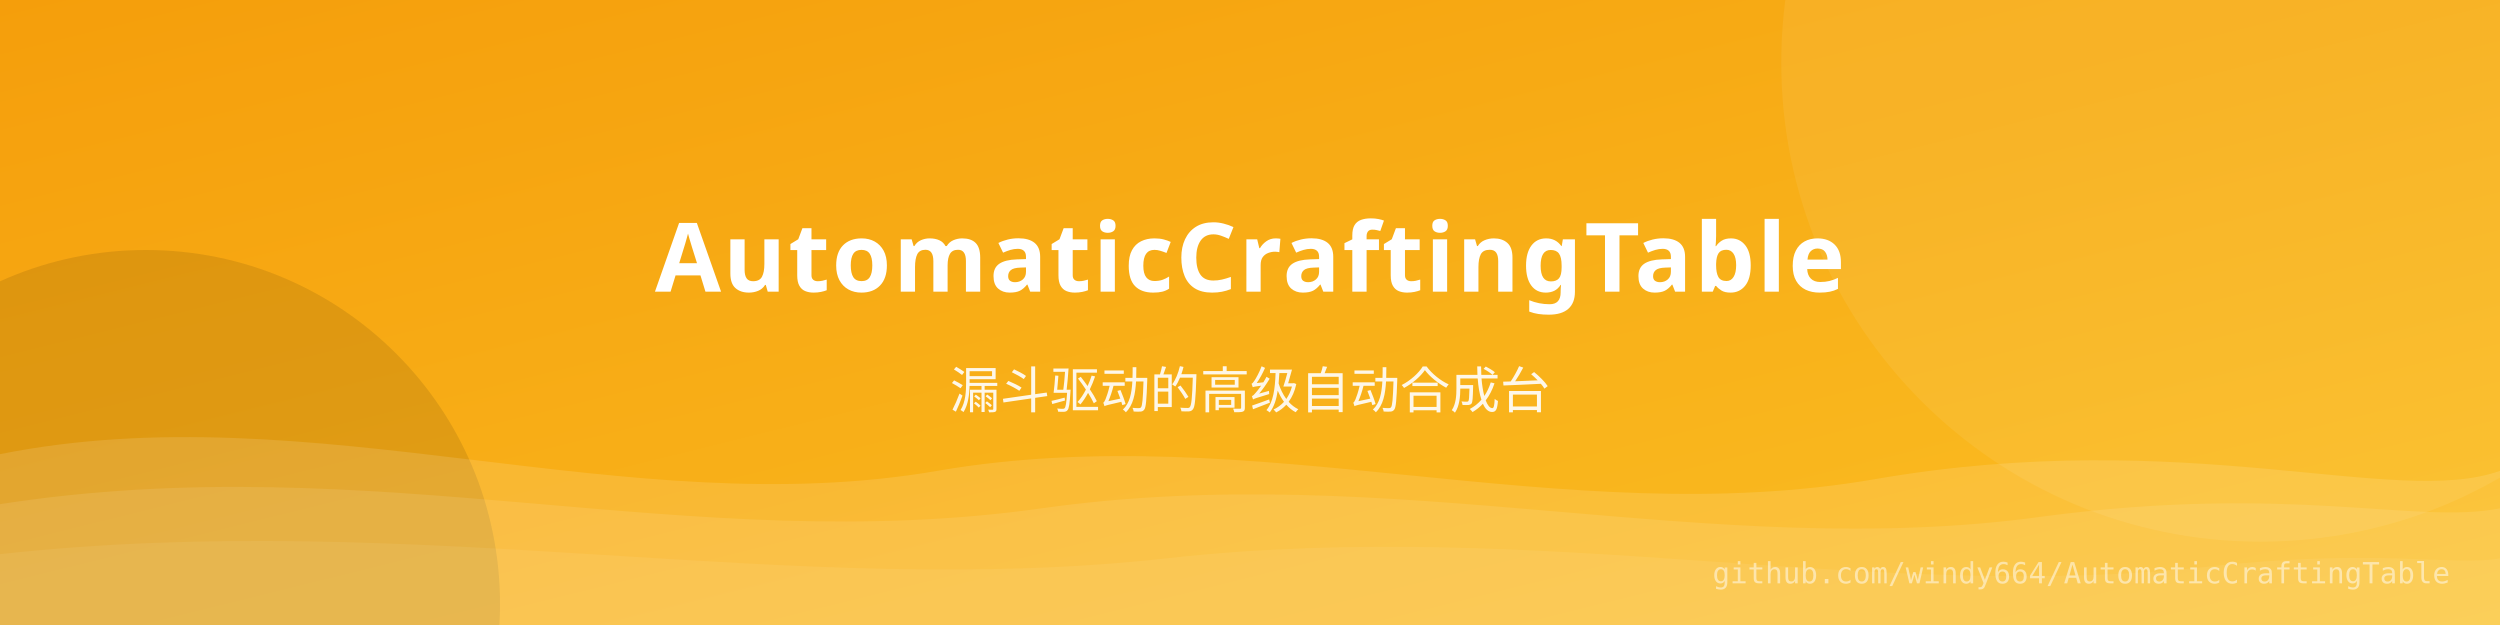
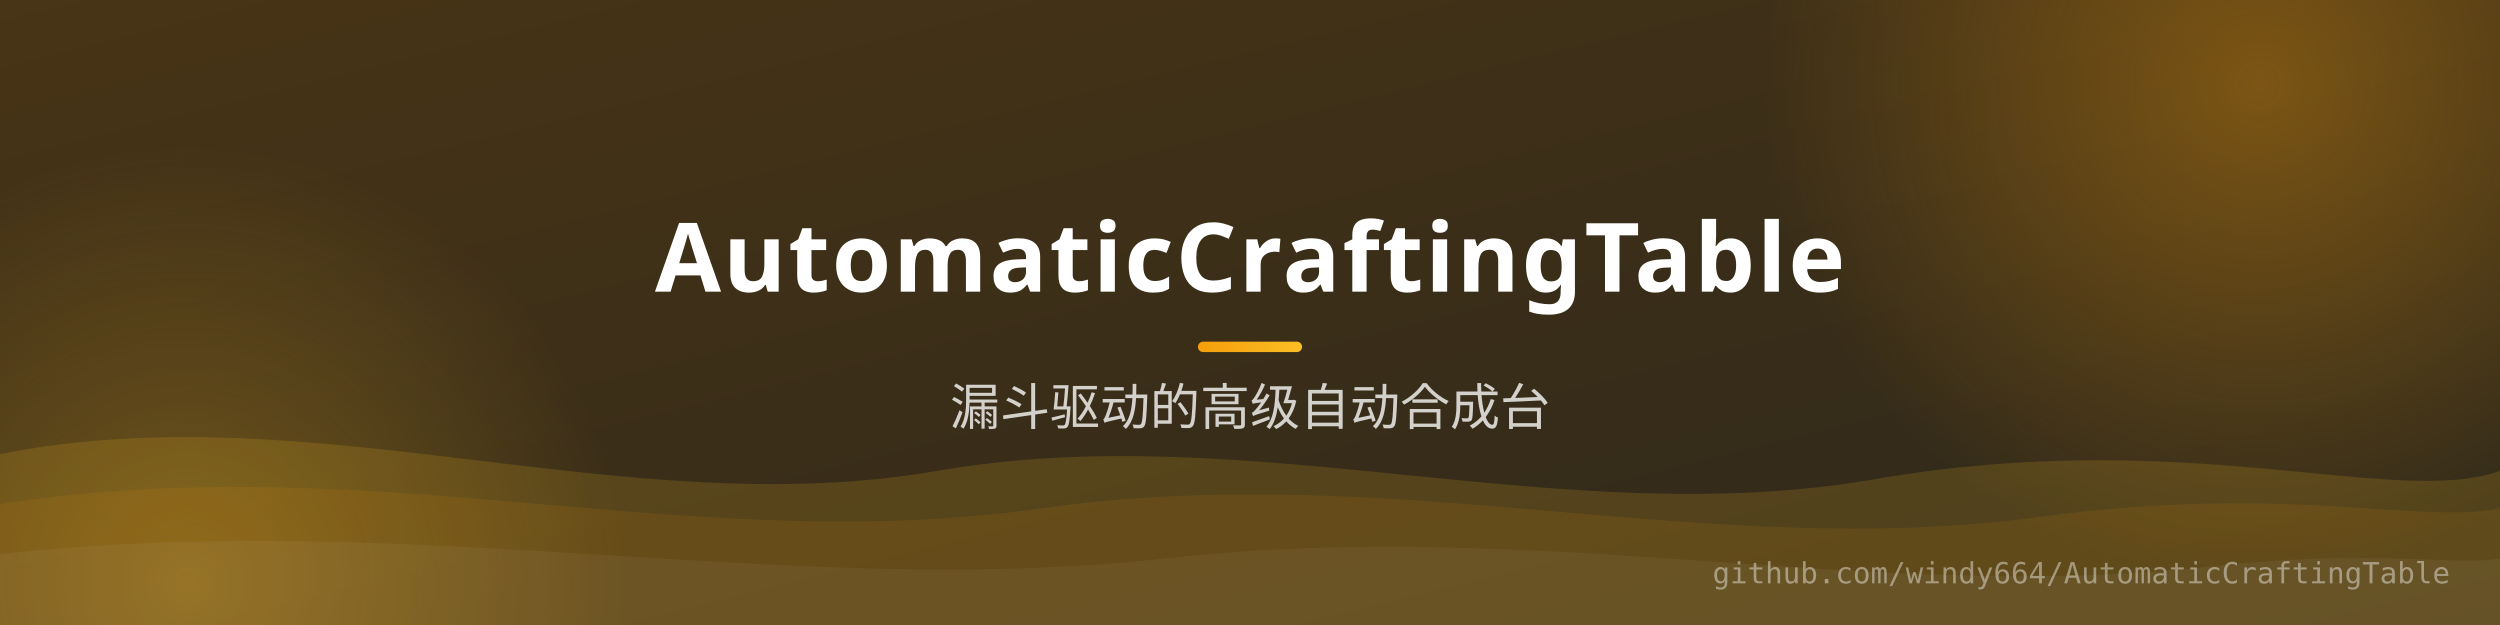
<svg xmlns="http://www.w3.org/2000/svg" width="1200" height="300" viewBox="0 0 1200 300" role="img" aria-label="AutomaticCraftingTable">
  <defs>
    <linearGradient id="bg" x1="0" y1="0" x2="1" y2="1">
+       <stop offset="0" stop-color="#483416" />
+       <stop offset="1" stop-color="#2d281b" />
+     </linearGradient>
+     <radialGradient id="glow1" cx="0.5" cy="0.5" r="0.5">
+       <stop offset="0" stop-color="#f59e0b" stop-opacity="0.35" />
+       <stop offset="1" stop-color="#f59e0b" stop-opacity="0" />
+     </radialGradient>
+     <radialGradient id="glow2" cx="0.5" cy="0.5" r="0.5">
+       <stop offset="0" stop-color="#fbbf24" stop-opacity="0.28" />
+       <stop offset="1" stop-color="#fbbf24" stop-opacity="0" />
+     </radialGradient>
+     <linearGradient id="accent" x1="0" y1="0" x2="1" y2="0">
      <stop offset="0" stop-color="#f59e0b" />
      <stop offset="1" stop-color="#fbbf24" />
    </linearGradient>
  </defs>
  <rect width="1200" height="300" fill="url(#bg)" />
-   <circle cx="1085" cy="30" r="230" fill="#ffffff" opacity="0.07" />
-   <circle cx="70" cy="290" r="170" fill="#000000" opacity="0.10" />
-   <path d="M0,218 C150,188 300,252 450,226 C600,200 750,256 900,230 C1050,204 1150,244 1200,226 L1200,300 L0,300 Z" fill="#ffffff" opacity="0.12" />
-   <path d="M0,242 C180,214 330,268 500,244 C670,220 820,270 980,248 C1100,232 1160,252 1200,244 L1200,300 L0,300 Z" fill="#ffffff" opacity="0.09" />
-   <path d="M0,266 C200,244 380,288 560,268 C740,248 900,290 1060,272 C1140,263 1180,272 1200,268 L1200,300 L0,300 Z" fill="#ffffff" opacity="0.06" />
+   <circle cx="1085" cy="40" r="240" fill="url(#glow1)" />
+   <circle cx="90" cy="280" r="210" fill="url(#glow2)" />
+   <path d="M0,218 C150,188 300,252 450,226 C600,200 750,256 900,230 C1050,204 1150,244 1200,226 L1200,300 L0,300 Z" fill="#fbbf24" opacity="0.16" />
+   <path d="M0,242 C180,214 330,268 500,244 C670,220 820,270 980,248 C1100,232 1160,252 1200,244 L1200,300 L0,300 Z" fill="#f59e0b" opacity="0.1" />
+   <path d="M0,266 C200,244 380,288 560,268 C740,248 900,290 1060,272 C1140,263 1180,272 1200,268 L1200,300 L0,300 Z" fill="#ffffff" opacity="0.05" />
  <text x="600" y="140" text-anchor="middle" font-family="'Segoe UI','PingFang SC','Noto Sans SC','Microsoft YaHei',sans-serif" font-size="46" font-weight="700" fill="#ffffff" letter-spacing="1">AutomaticCraftingTable</text>
-   <text x="600" y="196" text-anchor="middle" font-family="'Segoe UI','PingFang SC','Noto Sans SC','Microsoft YaHei',sans-serif" font-size="24" fill="#ffffff" opacity="0.9">漏斗驱动的高级自动合成台</text>
-   <text x="1176" y="280" text-anchor="end" font-family="ui-monospace,'Cascadia Code',Consolas,monospace" font-size="14" fill="#ffffff" opacity="0.5">github.com/windy664/AutomaticCraftingTable</text>
+   <rect x="575" y="164" width="50" height="5" rx="2.5" fill="url(#accent)" />
+   <text x="600" y="204" text-anchor="middle" font-family="'Segoe UI','PingFang SC','Noto Sans SC','Microsoft YaHei',sans-serif" font-size="24" fill="#ffffff" opacity="0.78">漏斗驱动的高级自动合成台</text>
+   <text x="1176" y="280" text-anchor="end" font-family="ui-monospace,'Cascadia Code',Consolas,monospace" font-size="14" fill="#ffffff" opacity="0.42">github.com/windy664/AutomaticCraftingTable</text>
</svg>
